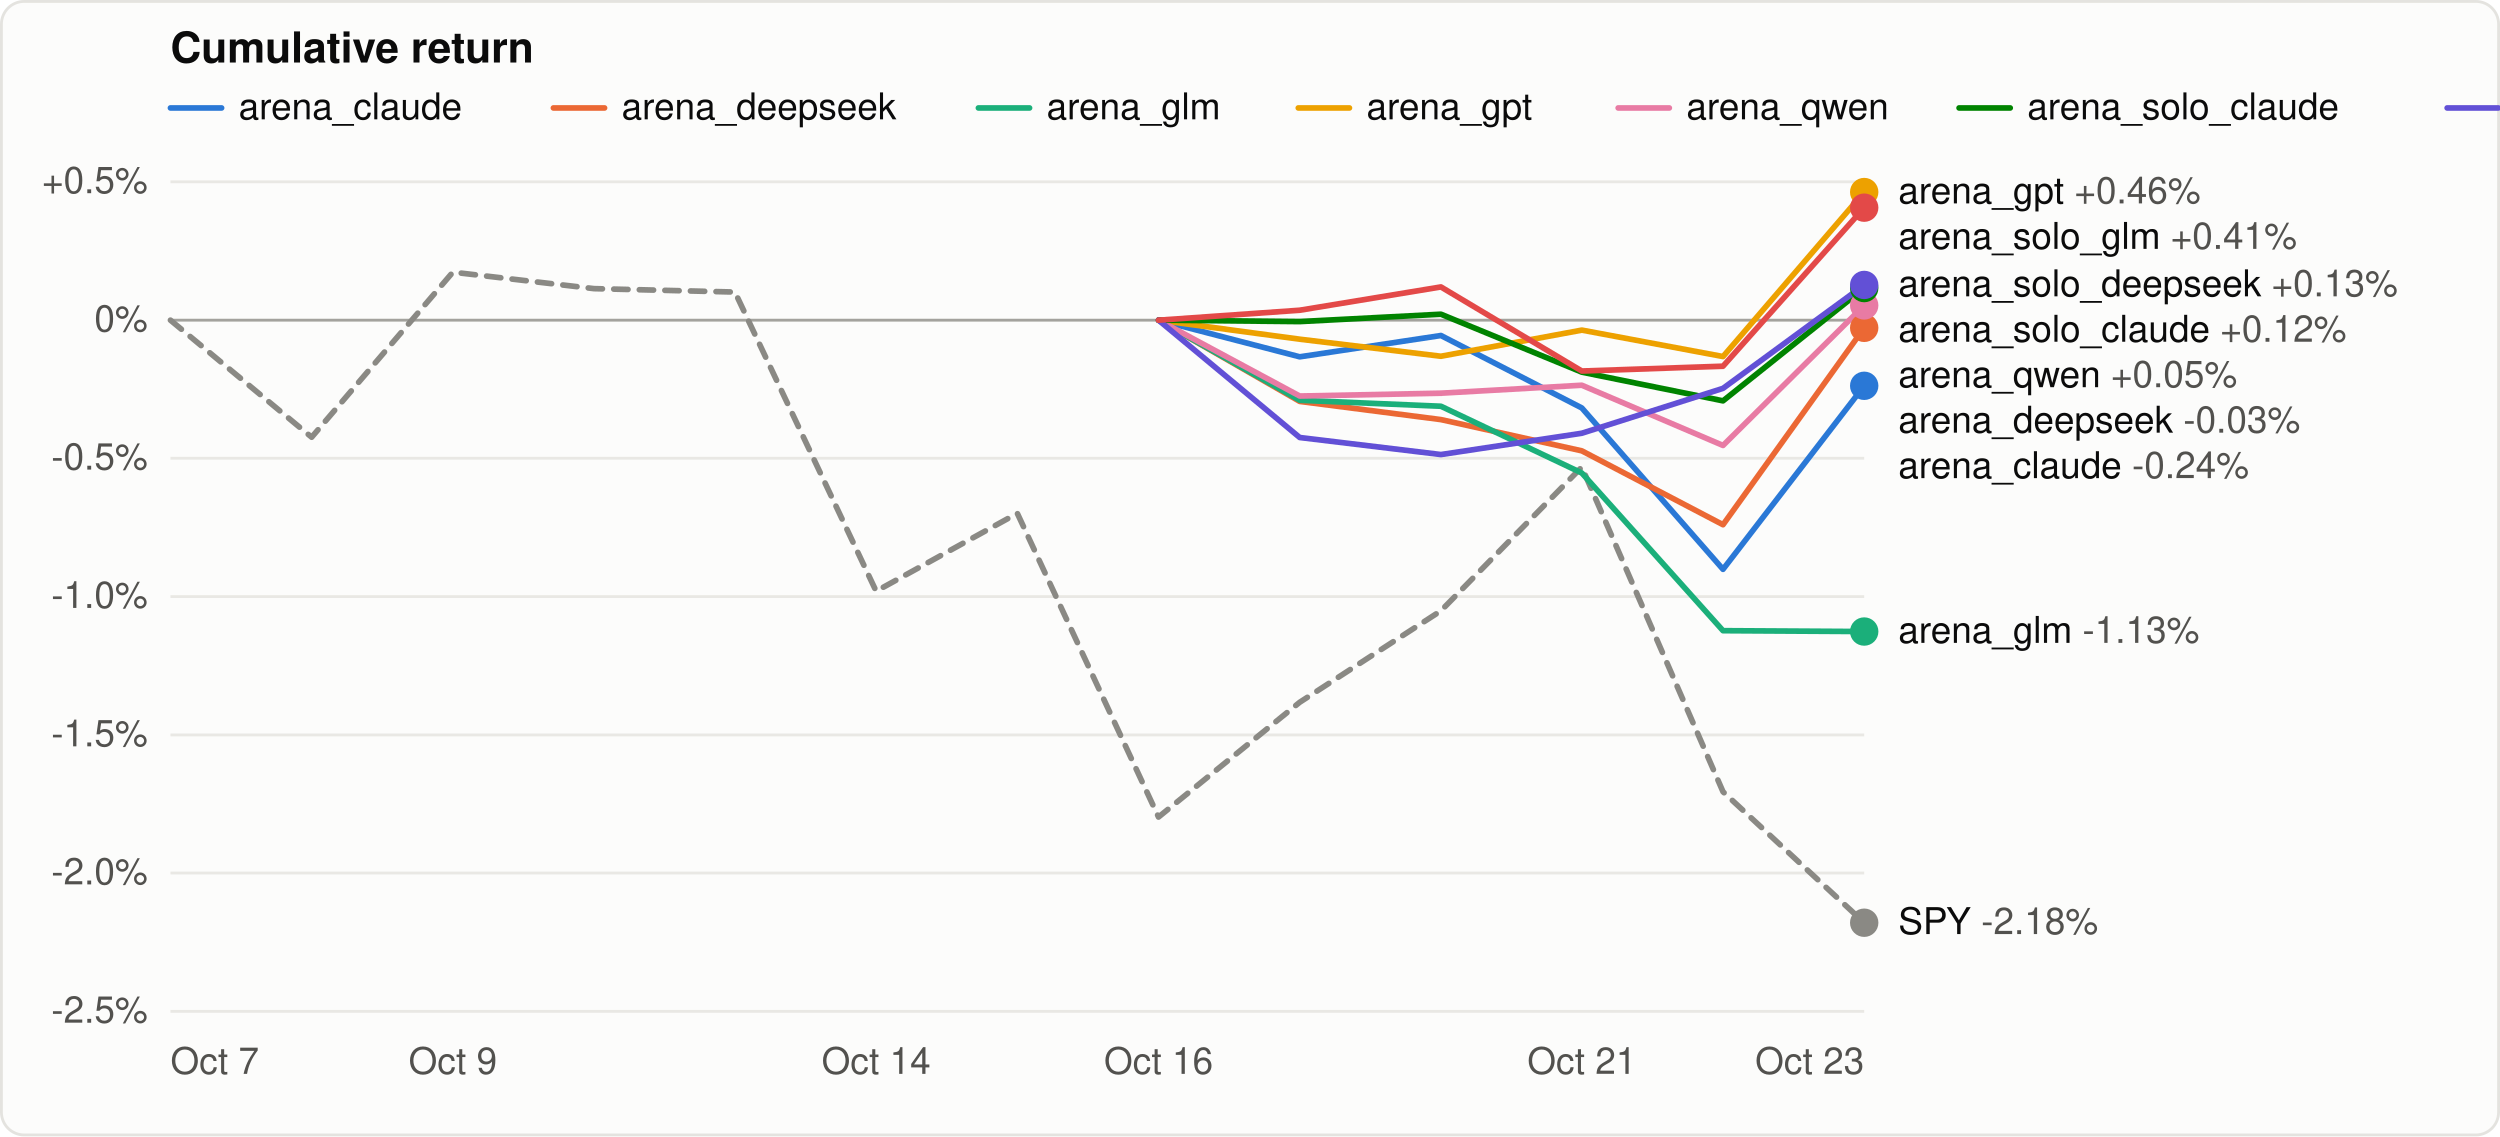
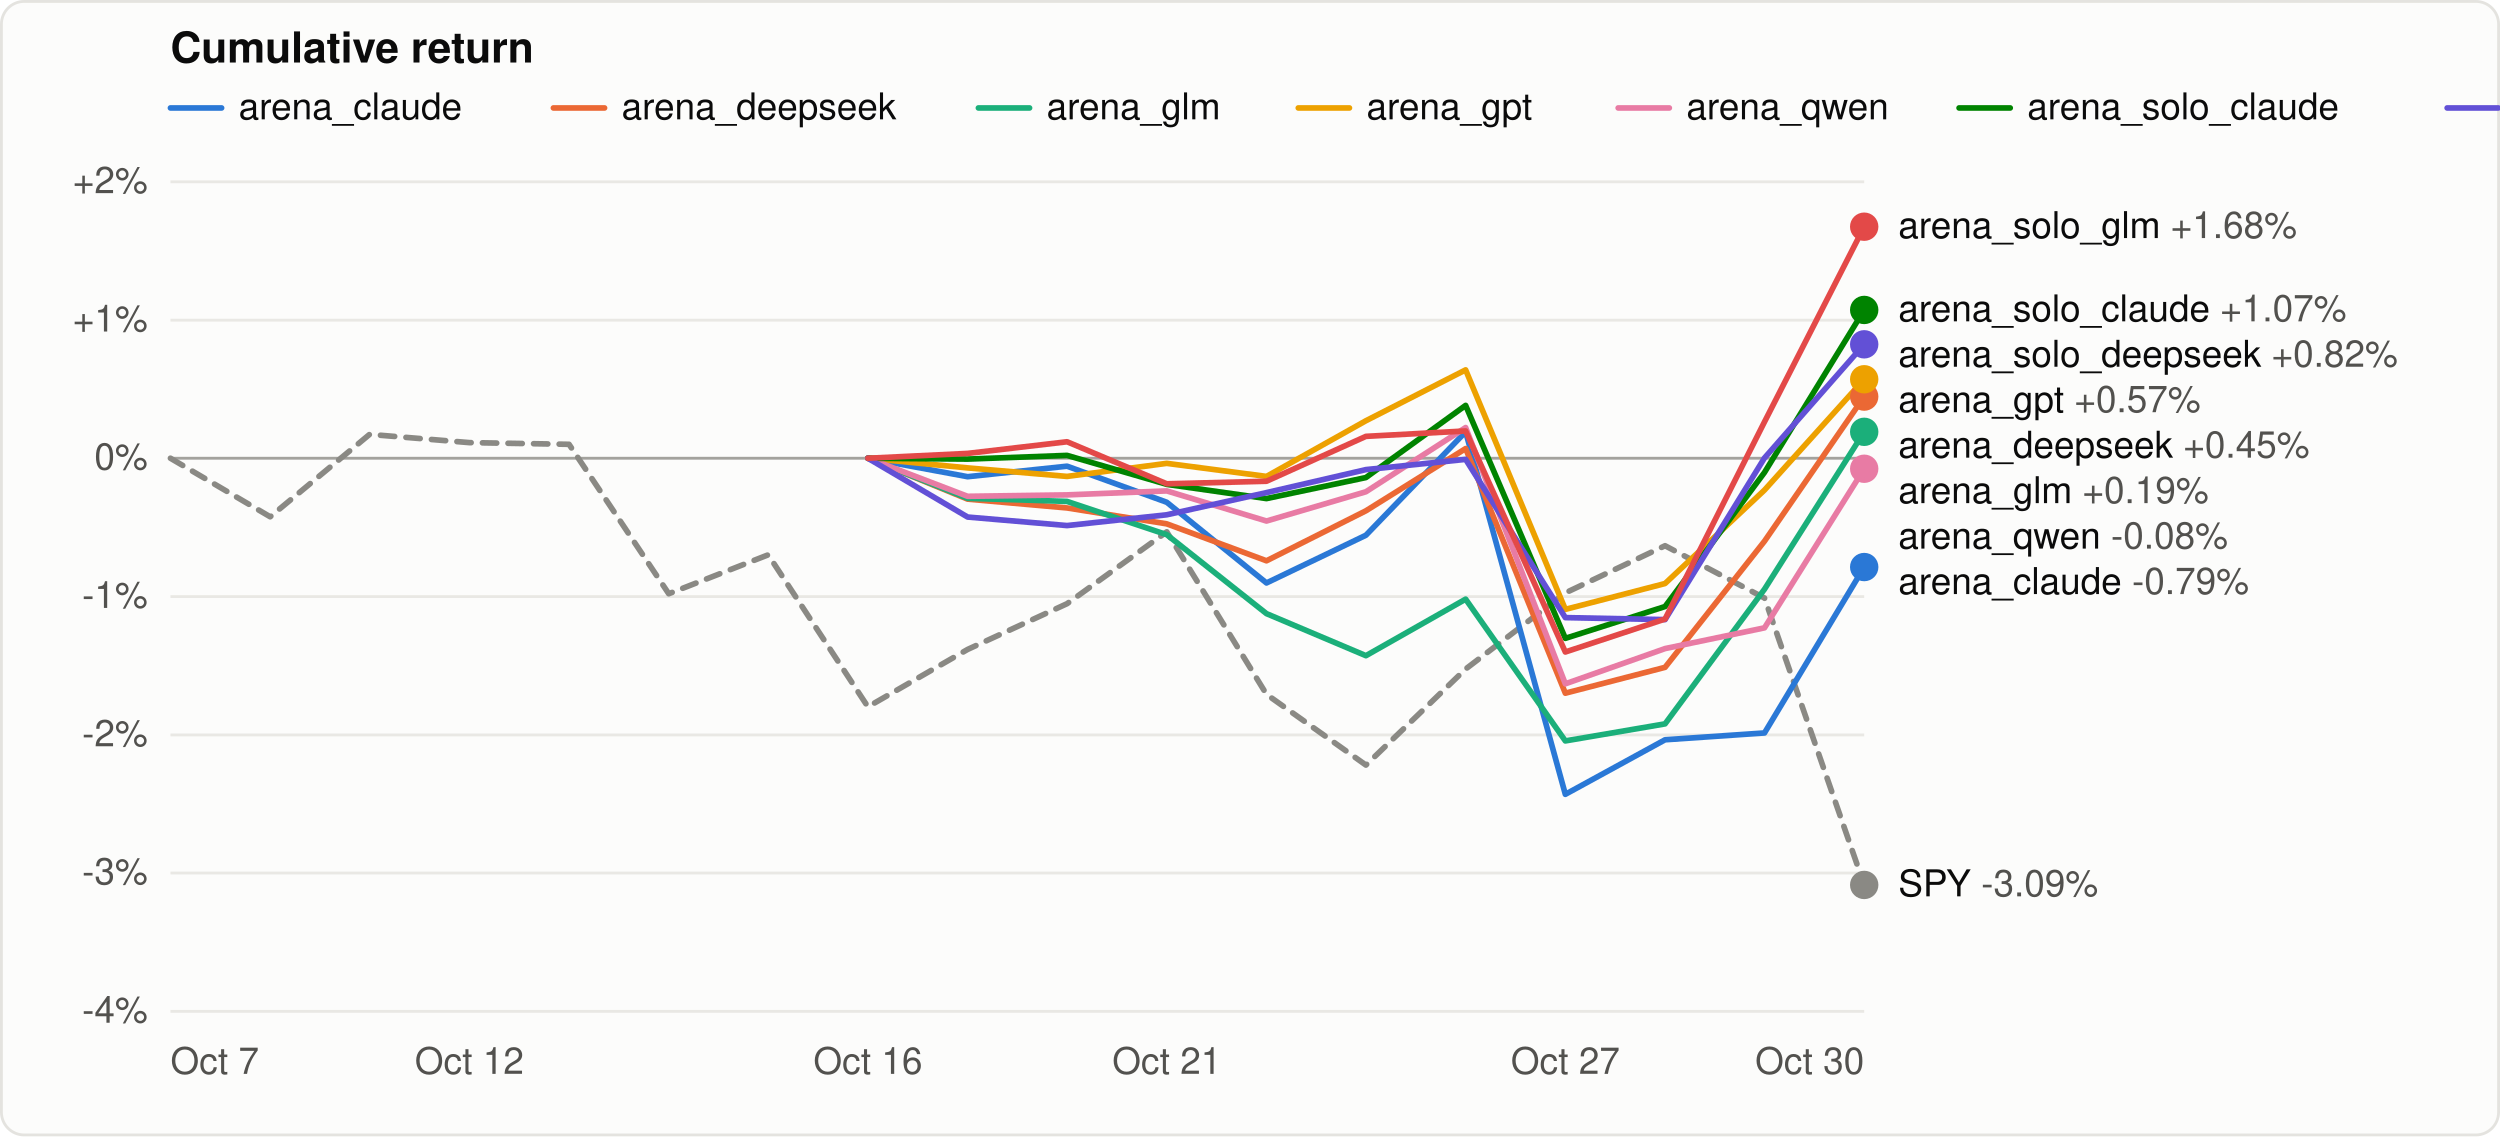
<svg xmlns="http://www.w3.org/2000/svg" viewBox="0 0 880 400" width="880" height="400" role="img" aria-label="Cumulative return">
  <style>text{font:13px -apple-system,BlinkMacSystemFont,'Segoe UI',Helvetica,Arial,sans-serif}.bg{fill:#fcfcfb;stroke:#e4e3df}.t1{fill:#0b0b0b}.t2{fill:#52514e}.title{font-weight:600;font-size:15px;fill:#0b0b0b}.grid{stroke:#e9e8e4;stroke-width:1}.zero{stroke:#a3a29d;stroke-width:1}.line{fill:none;stroke-width:2;stroke-linejoin:round;stroke-linecap:round}.dot{stroke:#fcfcfb;stroke-width:2}.bench{stroke:#8a8984;stroke-dasharray:5 4}.dot.bench{fill:#8a8984;stroke-dasharray:none}.s1{stroke:#2a78d6}.dot.s1{fill:#2a78d6}.s2{stroke:#eb6834}.dot.s2{fill:#eb6834}.s3{stroke:#1baf7a}.dot.s3{fill:#1baf7a}.s4{stroke:#eda100}.dot.s4{fill:#eda100}.s5{stroke:#e87ba4}.dot.s5{fill:#e87ba4}.s6{stroke:#008300}.dot.s6{fill:#008300}.s7{stroke:#6250d6}.dot.s7{fill:#6250d6}.s8{stroke:#e34948}.dot.s8{fill:#e34948}@media (prefers-color-scheme: dark){.bg{fill:#1a1a19;stroke:#2e2d2b}.t1,.title{fill:#f0efec}.t2{fill:#c3c2b7}.grid{stroke:#2e2d2b}.zero{stroke:#6b6a66}.dot{stroke:#1a1a19}.bench{stroke:#9b9a95}.dot.bench{fill:#9b9a95}.s1{stroke:#3987e5}.dot.s1{fill:#3987e5}.s2{stroke:#d95926}.dot.s2{fill:#d95926}.s3{stroke:#199e70}.dot.s3{fill:#199e70}.s4{stroke:#c98500}.dot.s4{fill:#c98500}.s5{stroke:#d55181}.dot.s5{fill:#d55181}.s6{stroke:#008300}.dot.s6{fill:#008300}.s7{stroke:#9085e9}.dot.s7{fill:#9085e9}.s8{stroke:#e66767}.dot.s8{fill:#e66767}}</style>
  <rect class="bg" x="0.5" y="0.5" width="879" height="399" rx="8" />
  <text class="title" x="60" y="22">Cumulative return</text>
  <line class="line s1" x1="60.0" x2="78.0" y1="38" y2="38" />
  <text class="t1" x="84.0" y="42">arena_claude</text>
  <line class="line s2" x1="194.8" x2="212.8" y1="38" y2="38" />
  <text class="t1" x="218.8" y="42">arena_deepseek</text>
  <line class="line s3" x1="344.4" x2="362.4" y1="38" y2="38" />
  <text class="t1" x="368.4" y="42">arena_glm</text>
  <line class="line s4" x1="457" x2="475" y1="38" y2="38" />
  <text class="t1" x="481" y="42">arena_gpt</text>
  <line class="line s5" x1="569.6" x2="587.6" y1="38" y2="38" />
  <text class="t1" x="593.6" y="42">arena_qwen</text>
  <line class="line s6" x1="689.6" x2="707.6" y1="38" y2="38" />
  <text class="t1" x="713.6" y="42">arena_solo_claude</text>
  <line class="line s7" x1="861.4" x2="879.4" y1="38" y2="38" />
  <text class="t1" x="885.4" y="42">arena_solo_deepseek</text>
  <line class="line s8" x1="1048.0" x2="1066.0" y1="38" y2="38" />
  <text class="t1" x="1072.0" y="42">arena_solo_glm</text>
  <line class="line bench" x1="1197.6" x2="1215.6" y1="38" y2="38" />
  <text class="t1" x="1221.6" y="42">SPY (benchmark)</text>
  <line class="grid" x1="60" x2="656.2" y1="356.0" y2="356.0" />
-   <text class="t2" x="52" y="360.0" text-anchor="end">-2.5%</text>
+   <text class="t2" x="52" y="360.0" text-anchor="end">-4%</text>
  <line class="grid" x1="60" x2="656.2" y1="307.3" y2="307.3" />
-   <text class="t2" x="52" y="311.3" text-anchor="end">-2.0%</text>
+   <text class="t2" x="52" y="311.3" text-anchor="end">-3%</text>
  <line class="grid" x1="60" x2="656.2" y1="258.7" y2="258.7" />
-   <text class="t2" x="52" y="262.7" text-anchor="end">-1.5%</text>
+   <text class="t2" x="52" y="262.7" text-anchor="end">-2%</text>
  <line class="grid" x1="60" x2="656.2" y1="210.0" y2="210.0" />
-   <text class="t2" x="52" y="214.0" text-anchor="end">-1.0%</text>
-   <line class="grid" x1="60" x2="656.2" y1="161.3" y2="161.3" />
-   <text class="t2" x="52" y="165.3" text-anchor="end">-0.5%</text>
-   <line class="zero" x1="60" x2="656.2" y1="112.7" y2="112.7" />
-   <text class="t2" x="52" y="116.7" text-anchor="end">0%</text>
+   <text class="t2" x="52" y="214.0" text-anchor="end">-1%</text>
+   <line class="zero" x1="60" x2="656.2" y1="161.3" y2="161.3" />
+   <text class="t2" x="52" y="165.3" text-anchor="end">0%</text>
+   <line class="grid" x1="60" x2="656.2" y1="112.7" y2="112.7" />
+   <text class="t2" x="52" y="116.7" text-anchor="end">+1%</text>
  <line class="grid" x1="60" x2="656.2" y1="64.0" y2="64.0" />
-   <text class="t2" x="52" y="68.0" text-anchor="end">+0.5%</text>
+   <text class="t2" x="52" y="68.0" text-anchor="end">+2%</text>
  <text class="t2" x="60.0" y="378" text-anchor="start">Oct 7</text>
-   <text class="t2" x="159.4" y="378" text-anchor="middle">Oct 9</text>
-   <text class="t2" x="308.4" y="378" text-anchor="middle">Oct 14</text>
-   <text class="t2" x="407.8" y="378" text-anchor="middle">Oct 16</text>
-   <text class="t2" x="556.8" y="378" text-anchor="middle">Oct 21</text>
-   <text class="t2" x="656.2" y="378" text-anchor="end">Oct 23</text>
-   <polyline class="line bench" points="60.0,112.7 109.7,153.9 159.4,95.8 209.1,101.6 258.7,102.8 308.4,208.1 358.1,180.7 407.8,287.6 457.5,247.2 507.2,215.0 556.8,164.4 606.5,278.7 656.2,324.8" />
-   <polyline class="line s1" points="407.8,112.7 457.5,125.6 507.2,118.1 556.8,143.6 606.5,200.4 656.2,135.8" />
-   <polyline class="line s2" points="407.8,112.7 457.5,141.3 507.2,147.7 556.8,158.7 606.5,184.7 656.2,115.4" />
-   <polyline class="line s3" points="407.8,112.7 457.5,140.9 507.2,143.0 556.8,166.5 606.5,222.0 656.2,222.3" />
-   <polyline class="line s4" points="407.8,112.7 457.5,119.4 507.2,125.4 556.8,116.2 606.5,125.5 656.2,67.6" />
-   <polyline class="line s5" points="407.8,112.7 457.5,139.4 507.2,138.4 556.8,135.6 606.5,156.8 656.2,107.5" />
-   <polyline class="line s6" points="407.8,112.7 457.5,113.2 507.2,110.6 556.8,131.0 606.5,141.1 656.2,101.4" />
-   <polyline class="line s7" points="407.8,112.7 457.5,154.0 507.2,160.0 556.8,152.5 606.5,136.7 656.2,100.3" />
-   <polyline class="line s8" points="407.8,112.7 457.5,109.2 507.2,101.0 556.8,130.6 606.5,128.9 656.2,73.1" />
-   <circle class="dot s1" cx="656.2" cy="135.8" r="4" />
-   <text class="t1" x="668.2" y="168.3">arena_claude <tspan class="t2">-0.24%</tspan>
+   <text class="t2" x="165.2" y="378" text-anchor="middle">Oct 12</text>
+   <text class="t2" x="305.5" y="378" text-anchor="middle">Oct 16</text>
+   <text class="t2" x="410.7" y="378" text-anchor="middle">Oct 21</text>
+   <text class="t2" x="551.0" y="378" text-anchor="middle">Oct 27</text>
+   <text class="t2" x="656.2" y="378" text-anchor="end">Oct 30</text>
+   <polyline class="line bench" points="60.0,161.3 95.1,181.9 130.1,152.9 165.2,155.8 200.3,156.4 235.4,209.0 270.4,195.3 305.5,248.8 340.6,228.6 375.6,212.5 410.7,187.2 445.8,244.4 480.8,269.3 515.9,235.5 551.0,208.7 586.1,192.1 621.1,210.5 656.2,311.5" />
+   <polyline class="line s1" points="305.5,161.3 340.6,167.8 375.6,164.1 410.7,176.8 445.8,205.2 480.8,188.4 515.9,152.0 551.0,279.6 586.1,260.4 621.1,258.0 656.2,199.6" />
+   <polyline class="line s2" points="305.5,161.3 340.6,175.7 375.6,178.8 410.7,184.4 445.8,197.4 480.8,179.8 515.9,157.9 551.0,244.0 586.1,234.9 621.1,190.5 656.2,139.6" />
+   <polyline class="line s3" points="305.5,161.3 340.6,175.4 375.6,176.5 410.7,188.2 445.8,216.0 480.8,230.8 515.9,210.9 551.0,260.8 586.1,254.8 621.1,207.4 656.2,152.0" />
+   <polyline class="line s4" points="305.5,161.3 340.6,164.7 375.6,167.7 410.7,163.1 445.8,167.7 480.8,148.1 515.9,130.2 551.0,214.5 586.1,205.4 621.1,172.5 656.2,133.5" />
+   <polyline class="line s5" points="305.5,161.3 340.6,174.7 375.6,174.2 410.7,172.8 445.8,183.4 480.8,173.1 515.9,150.5 551.0,240.7 586.1,228.3 621.1,221.0 656.2,165.0" />
+   <polyline class="line s6" points="305.5,161.3 340.6,161.6 375.6,160.3 410.7,170.5 445.8,175.5 480.8,168.1 515.9,142.7 551.0,224.7 586.1,213.5 621.1,166.3 656.2,109.1" />
+   <polyline class="line s7" points="305.5,161.3 340.6,182.0 375.6,185.0 410.7,181.2 445.8,173.4 480.8,165.3 515.9,161.7 551.0,217.4 586.1,218.1 621.1,161.2 656.2,121.2" />
+   <polyline class="line s8" points="305.5,161.3 340.6,159.6 375.6,155.5 410.7,170.3 445.8,169.4 480.8,153.6 515.9,151.7 551.0,229.5 586.1,217.9 621.1,148.5 656.2,79.8" />
+   <circle class="dot s1" cx="656.2" cy="199.6" r="4" />
+   <text class="t1" x="668.2" y="209.1">arena_claude <tspan class="t2">-0.79%</tspan>
  </text>
-   <circle class="dot s2" cx="656.2" cy="115.4" r="4" />
-   <text class="t1" x="668.2" y="152.3">arena_deepseek <tspan class="t2">-0.03%</tspan>
+   <circle class="dot s2" cx="656.2" cy="139.6" r="4" />
+   <text class="t1" x="668.2" y="161.1">arena_deepseek <tspan class="t2">+0.45%</tspan>
  </text>
-   <circle class="dot s3" cx="656.2" cy="222.3" r="4" />
-   <text class="t1" x="668.2" y="226.3">arena_glm <tspan class="t2">-1.13%</tspan>
+   <circle class="dot s3" cx="656.2" cy="152.0" r="4" />
+   <text class="t1" x="668.2" y="177.1">arena_glm <tspan class="t2">+0.19%</tspan>
  </text>
-   <circle class="dot s4" cx="656.2" cy="67.6" r="4" />
-   <text class="t1" x="668.2" y="71.6">arena_gpt <tspan class="t2">+0.46%</tspan>
+   <circle class="dot s4" cx="656.2" cy="133.5" r="4" />
+   <text class="t1" x="668.2" y="145.1">arena_gpt <tspan class="t2">+0.57%</tspan>
  </text>
-   <circle class="dot s5" cx="656.2" cy="107.5" r="4" />
-   <text class="t1" x="668.2" y="136.3">arena_qwen <tspan class="t2">+0.05%</tspan>
+   <circle class="dot s5" cx="656.2" cy="165.0" r="4" />
+   <text class="t1" x="668.2" y="193.1">arena_qwen <tspan class="t2">-0.08%</tspan>
  </text>
-   <circle class="dot s6" cx="656.2" cy="101.4" r="4" />
-   <text class="t1" x="668.2" y="120.3">arena_solo_claude <tspan class="t2">+0.12%</tspan>
+   <circle class="dot s6" cx="656.2" cy="109.1" r="4" />
+   <text class="t1" x="668.2" y="113.1">arena_solo_claude <tspan class="t2">+1.07%</tspan>
  </text>
-   <circle class="dot s7" cx="656.2" cy="100.3" r="4" />
-   <text class="t1" x="668.2" y="104.3">arena_solo_deepseek <tspan class="t2">+0.13%</tspan>
+   <circle class="dot s7" cx="656.2" cy="121.2" r="4" />
+   <text class="t1" x="668.2" y="129.1">arena_solo_deepseek <tspan class="t2">+0.82%</tspan>
  </text>
-   <circle class="dot s8" cx="656.2" cy="73.1" r="4" />
-   <text class="t1" x="668.2" y="87.6">arena_solo_glm <tspan class="t2">+0.41%</tspan>
+   <circle class="dot s8" cx="656.2" cy="79.8" r="4" />
+   <text class="t1" x="668.2" y="83.8">arena_solo_glm <tspan class="t2">+1.68%</tspan>
  </text>
-   <circle class="dot bench" cx="656.2" cy="324.8" r="4" />
-   <text class="t1" x="668.2" y="328.8">SPY <tspan class="t2">-2.18%</tspan>
+   <circle class="dot bench" cx="656.2" cy="311.5" r="4" />
+   <text class="t1" x="668.2" y="315.5">SPY <tspan class="t2">-3.09%</tspan>
  </text>
</svg>
